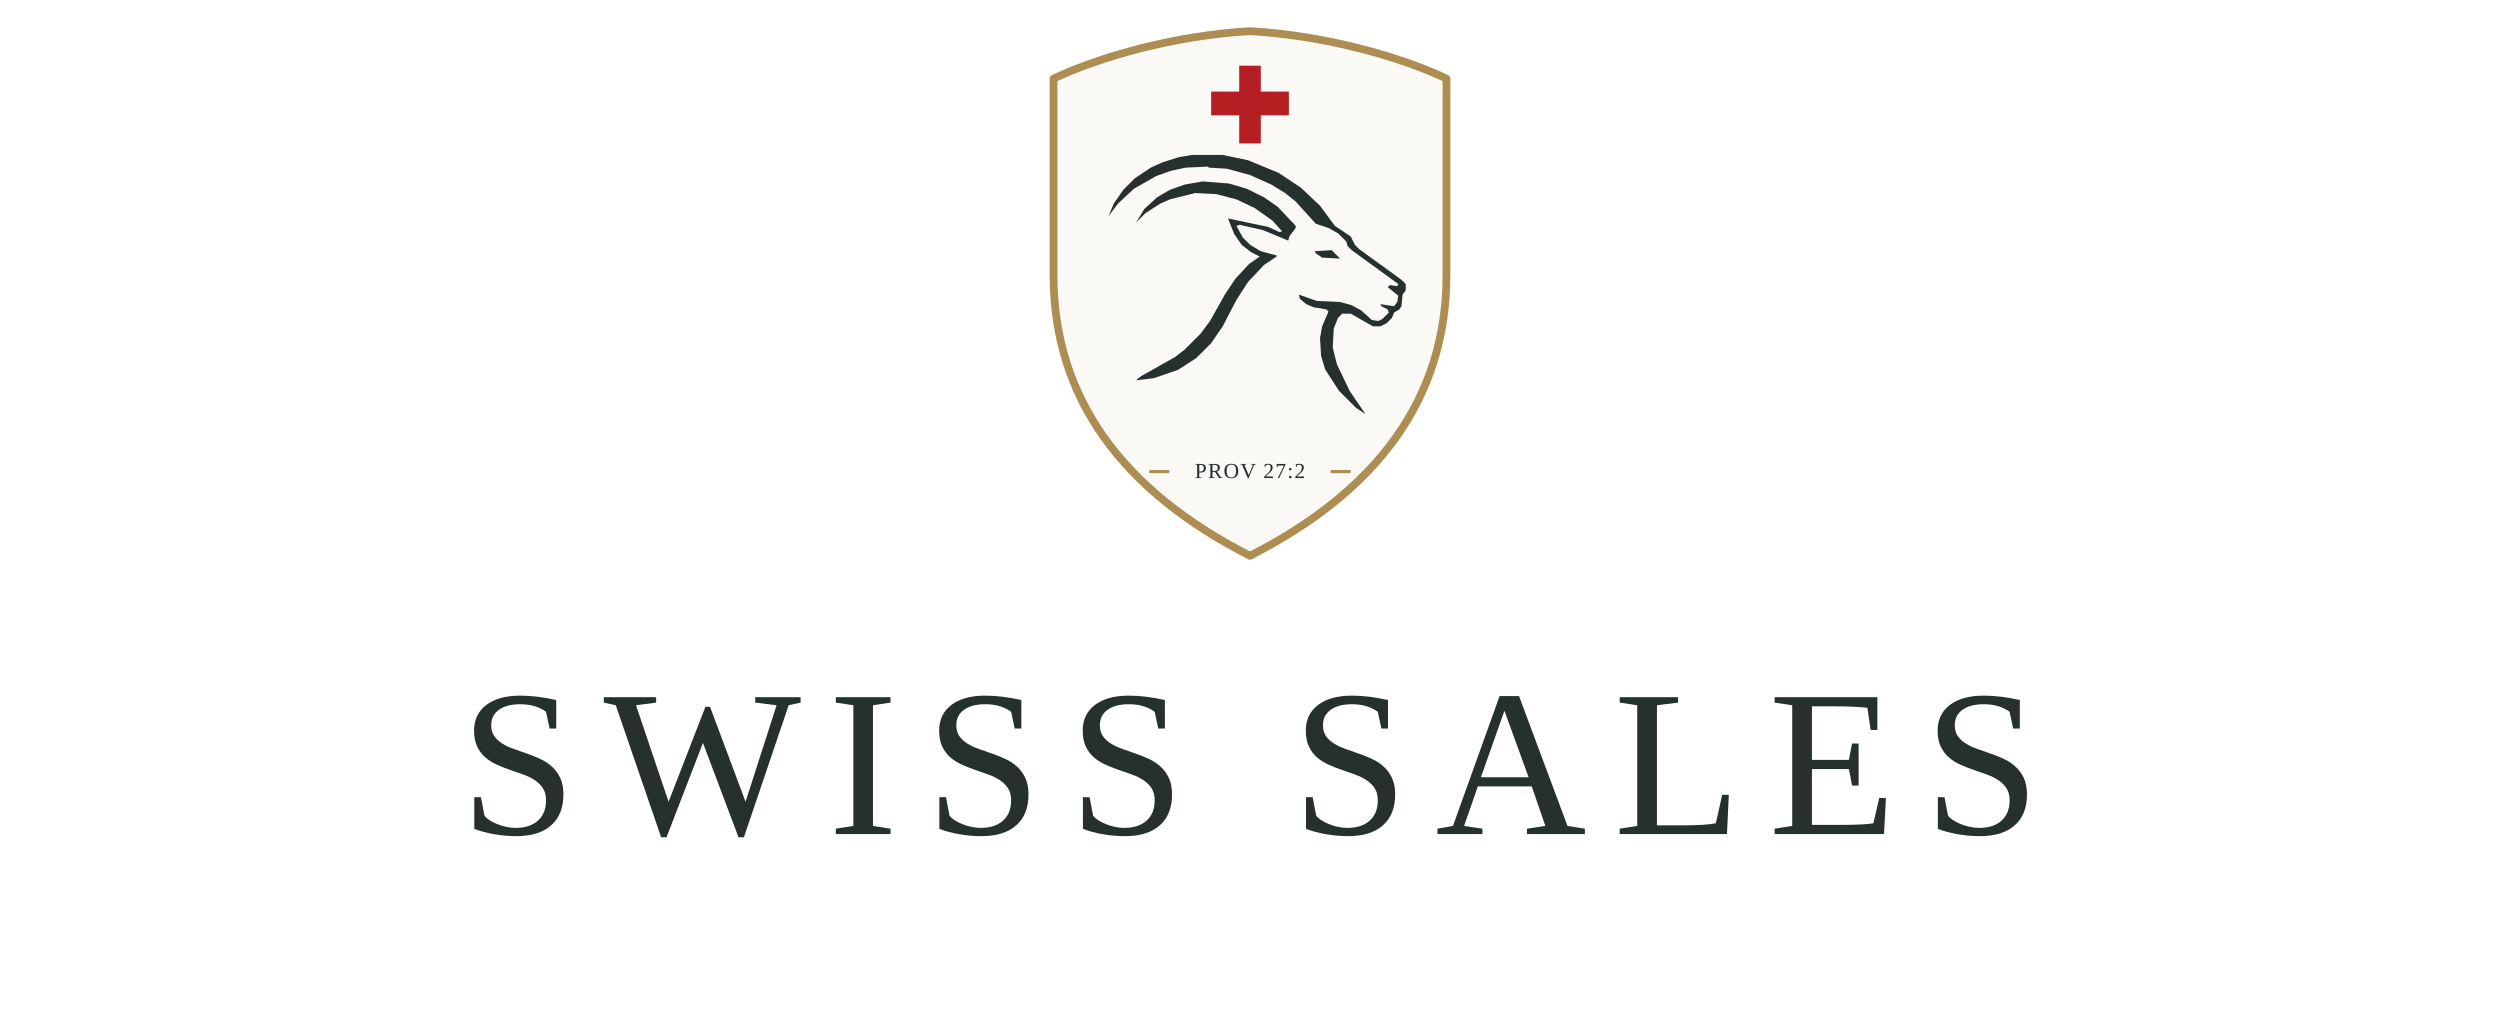
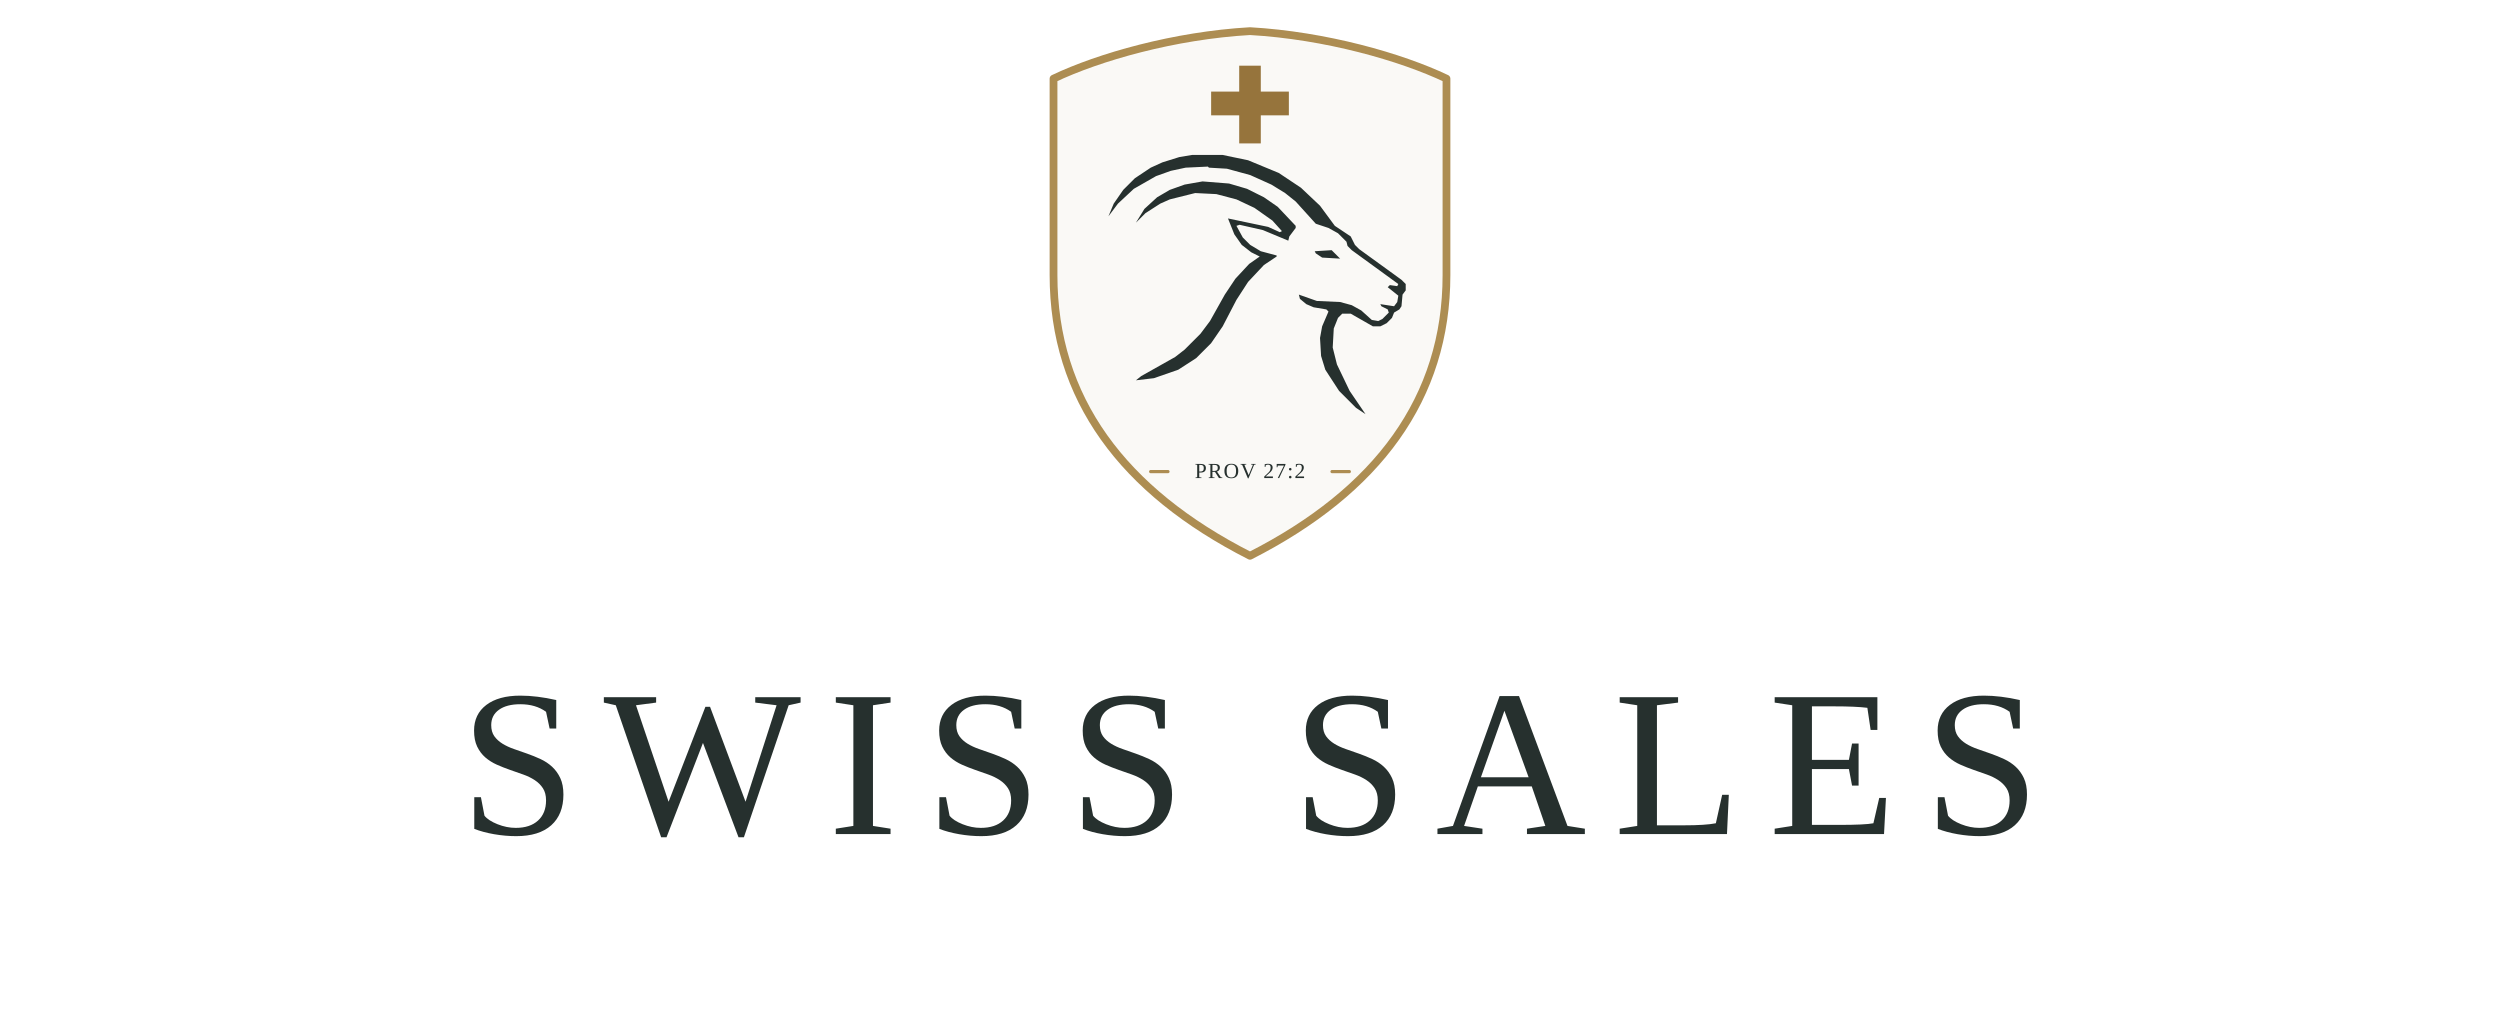
<svg xmlns="http://www.w3.org/2000/svg" viewBox="0 0 1100 445" role="img" aria-label="Swiss Sales logo: ibex crest and wordmark">
  <g transform="translate(455 8) scale(.95)">
    <path d="M100 6 C135 8 170 18 191 28 L191 119 C191 176 159 219 100 249 C41 219 9 176 9 119 L9 28 C30 18 65 8 100 6 Z" fill="#FAF9F6" stroke="#AD8D52" stroke-width="3.6" stroke-linejoin="round" />
-     <path d="M95 22 H105 V34 H118 V45 H105 V58 H95 V45 H82 V34 H95 Z" fill="#B51F23" />
+     <path d="M95 22 H105 V34 H118 V45 H105 V58 H95 V45 H82 V34 H95 Z" fill="#96743C" />
    <path d="M 129.98,107.94 L 130.47,108.92 L 133.41,110.88 L 141.74,111.37 L 137.82,107.45 Z M 112.83,87.36 L 106.46,82.95 L 98.62,79.03 L 90.29,76.58 L 78.04,75.60 L 69.71,77.07 L 62.85,79.52 L 56.97,82.95 L 51.09,88.34 L 47.17,94.71 L 51.58,90.30 L 58.44,85.89 L 62.85,83.93 L 74.61,80.99 L 84.41,81.48 L 93.72,83.93 L 102.05,87.85 L 110.38,93.73 L 114.79,98.63 L 113.81,99.12 L 108.42,96.67 L 89.80,92.75 L 92.74,100.10 L 96.17,105.00 L 100.58,108.43 L 104.50,110.39 L 99.60,113.82 L 93.23,120.68 L 88.33,128.03 L 81.47,140.28 L 77.06,146.16 L 69.71,153.51 L 65.30,156.94 L 49.62,165.76 L 47.17,167.72 L 55.50,166.74 L 66.77,162.82 L 75.10,157.43 L 81.96,150.57 L 87.35,142.73 L 93.72,130.48 L 99.11,122.15 L 106.46,114.31 L 112.34,110.39 L 112.34,109.90 L 104.99,107.94 L 100.09,105.00 L 96.66,101.57 L 93.72,96.18 L 95.19,95.69 L 105.97,98.14 L 117.73,103.04 L 118.22,101.08 L 121.16,97.16 L 121.16,96.18 Z M 41.29,79.52 L 36.88,85.89 L 34.43,91.77 L 38.84,85.89 L 46.19,79.03 L 56.48,73.15 L 63.34,70.70 L 70.20,69.23 L 80.49,68.74 L 80.98,69.23 L 89.31,69.72 L 100.09,72.66 L 109.89,77.07 L 116.26,80.99 L 121.16,84.91 L 130.47,95.20 L 136.35,97.16 L 140.76,99.61 L 144.68,103.53 L 145.17,105.49 L 147.13,107.45 L 168.69,123.13 L 168.20,124.11 L 164.77,123.62 L 163.79,124.60 L 168.69,128.52 L 168.20,131.46 L 166.73,133.42 L 160.36,132.44 L 160.85,133.42 L 163.79,134.89 L 164.28,136.36 L 161.34,139.30 L 159.38,140.28 L 156.44,139.79 L 151.54,135.38 L 147.13,132.93 L 141.74,131.46 L 130.96,130.97 L 122.63,128.03 L 123.12,129.99 L 126.06,132.44 L 129.49,133.91 L 135.37,134.89 L 136.35,135.87 L 133.41,142.73 L 132.43,148.12 L 132.92,156.45 L 134.88,162.82 L 141.25,172.62 L 149.09,180.46 L 153.50,183.40 L 146.15,172.62 L 140.27,160.37 L 138.31,152.53 L 138.80,143.71 L 140.76,138.81 L 142.72,136.85 L 146.64,136.85 L 156.93,142.73 L 160.36,142.73 L 163.30,141.26 L 165.75,138.81 L 166.73,136.36 L 169.18,134.89 L 170.16,133.42 L 170.65,128.03 L 172.12,126.07 L 172.12,123.13 L 170.16,121.17 L 150.56,106.96 L 148.60,105.00 L 146.64,101.08 L 139.29,96.18 L 132.43,86.87 L 123.61,78.54 L 113.32,71.68 L 99.11,65.80 L 87.35,63.35 L 73.14,63.35 L 67.26,64.33 L 59.42,66.78 L 54.03,69.23 L 46.68,74.13 Z" fill="#26302E" fill-rule="evenodd" />
    <path d="M54 210 H62 M138 210 H146" stroke="#AD8D52" stroke-width="1.5" stroke-linecap="round" />
    <text x="100" y="213" font-family="Georgia,Times New Roman,serif" font-size="10" letter-spacing=".55" text-anchor="middle" fill="#26302E">PROV 27:2</text>
  </g>
  <text x="550" y="367" text-anchor="middle" fill="#26302E" font-family="Georgia,Times New Roman,serif" font-size="92" letter-spacing="12">SWISS SALES</text>
</svg>
